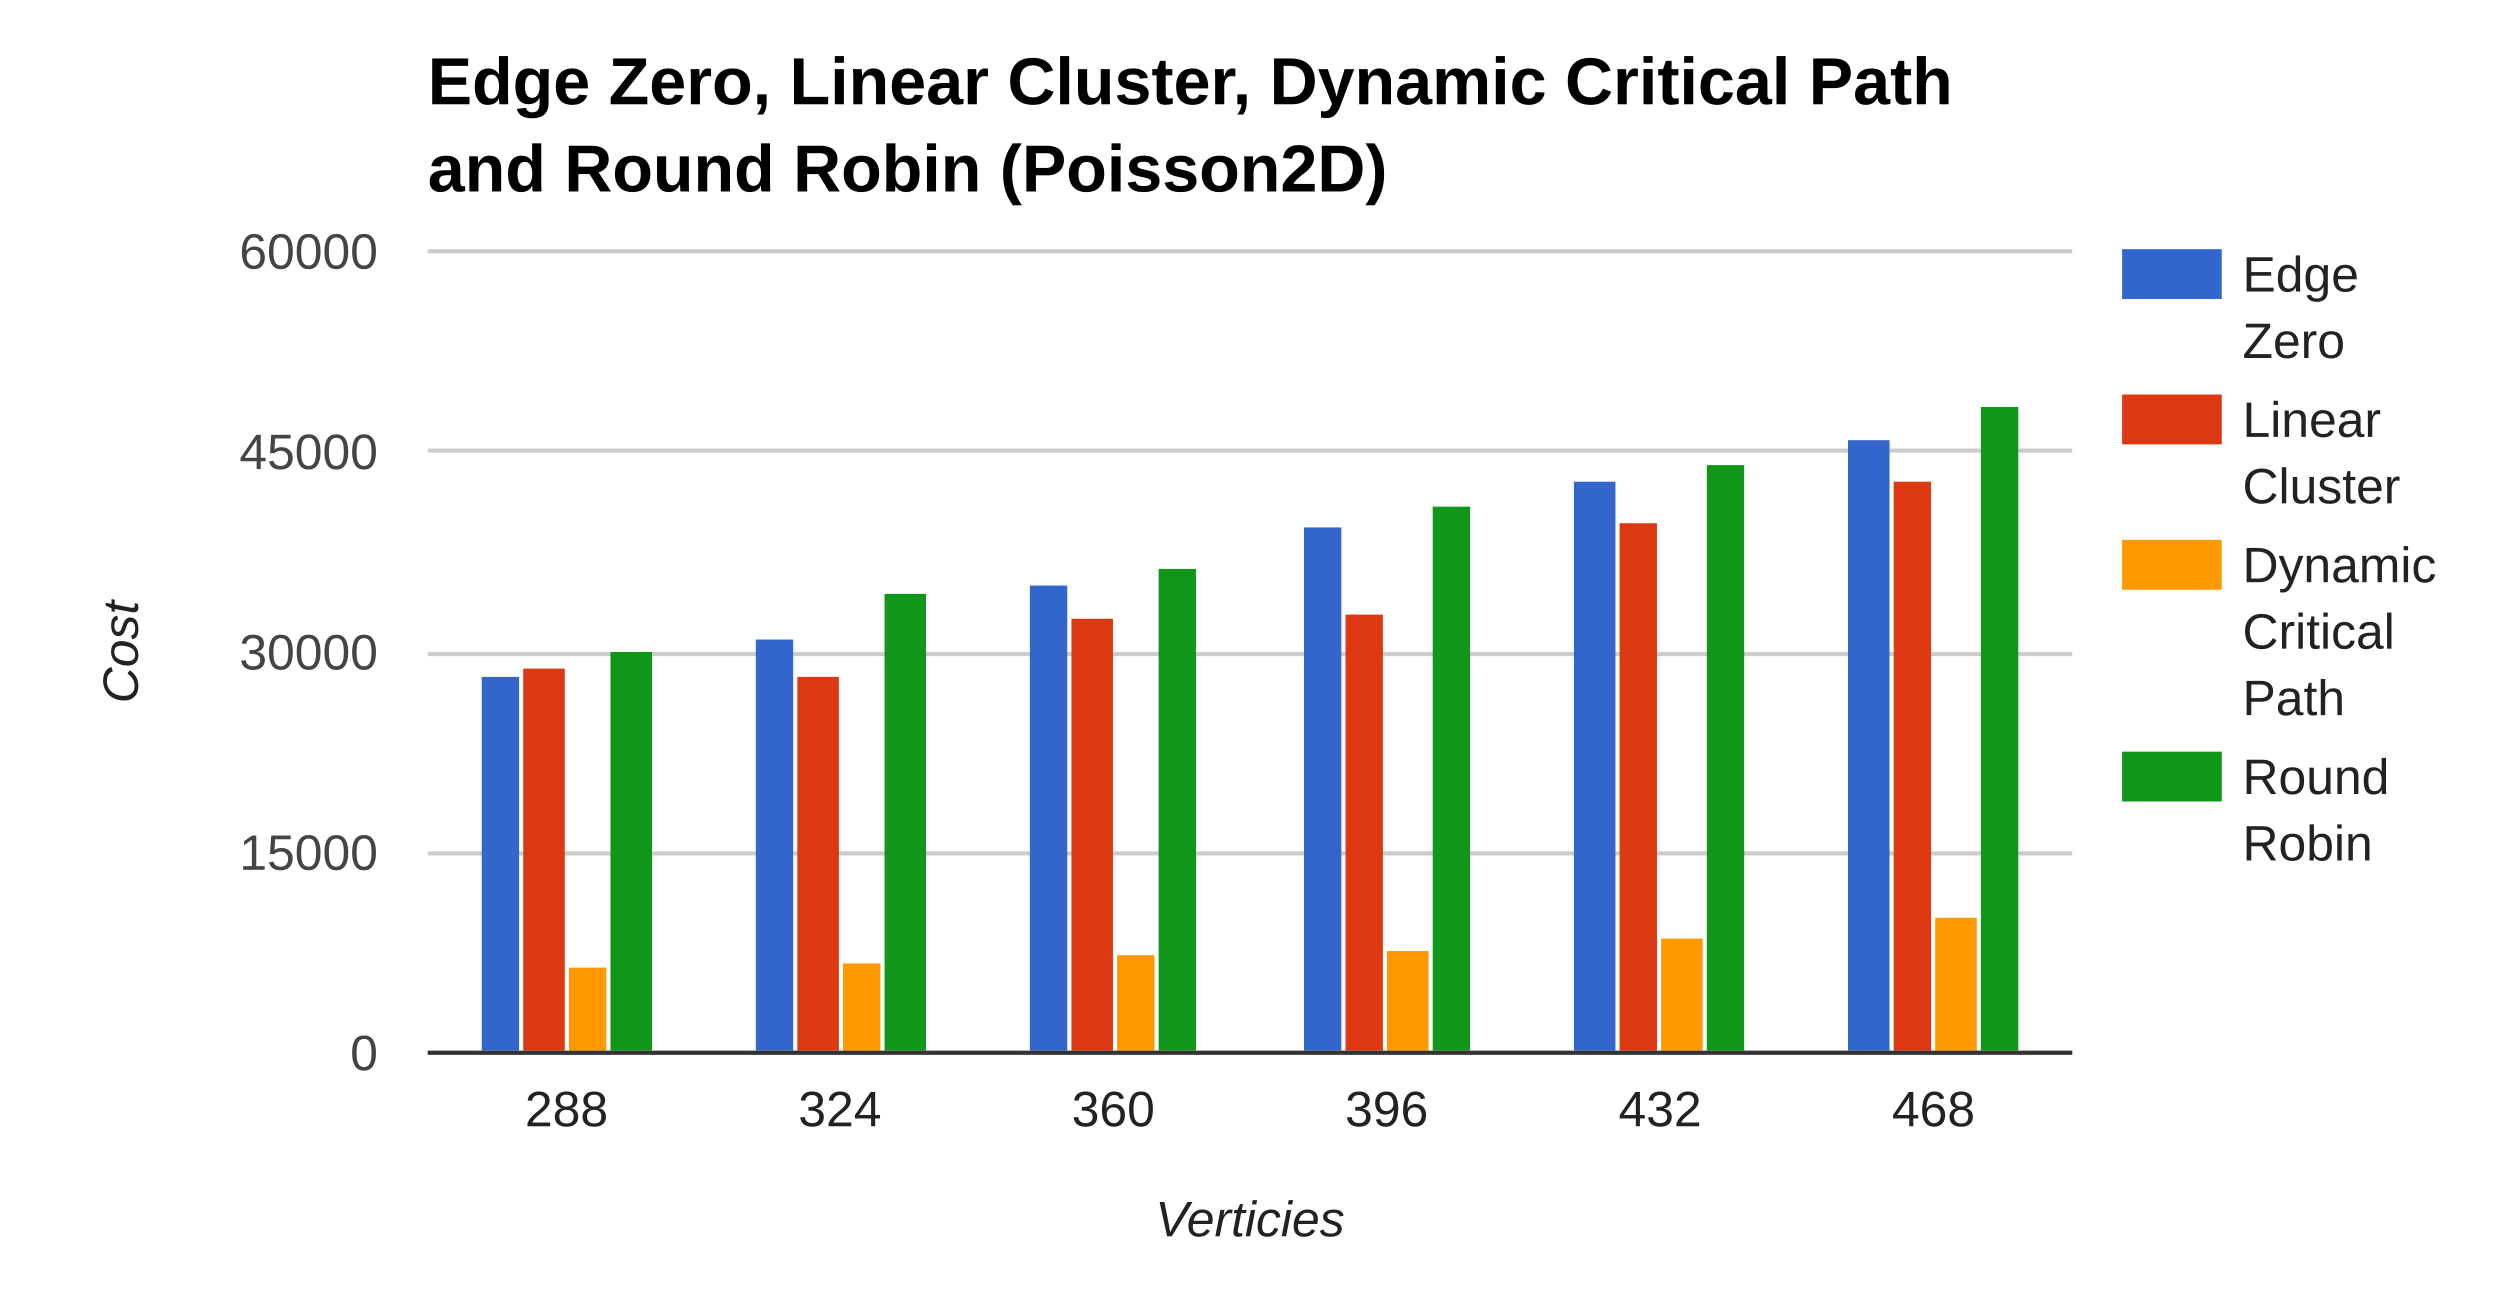
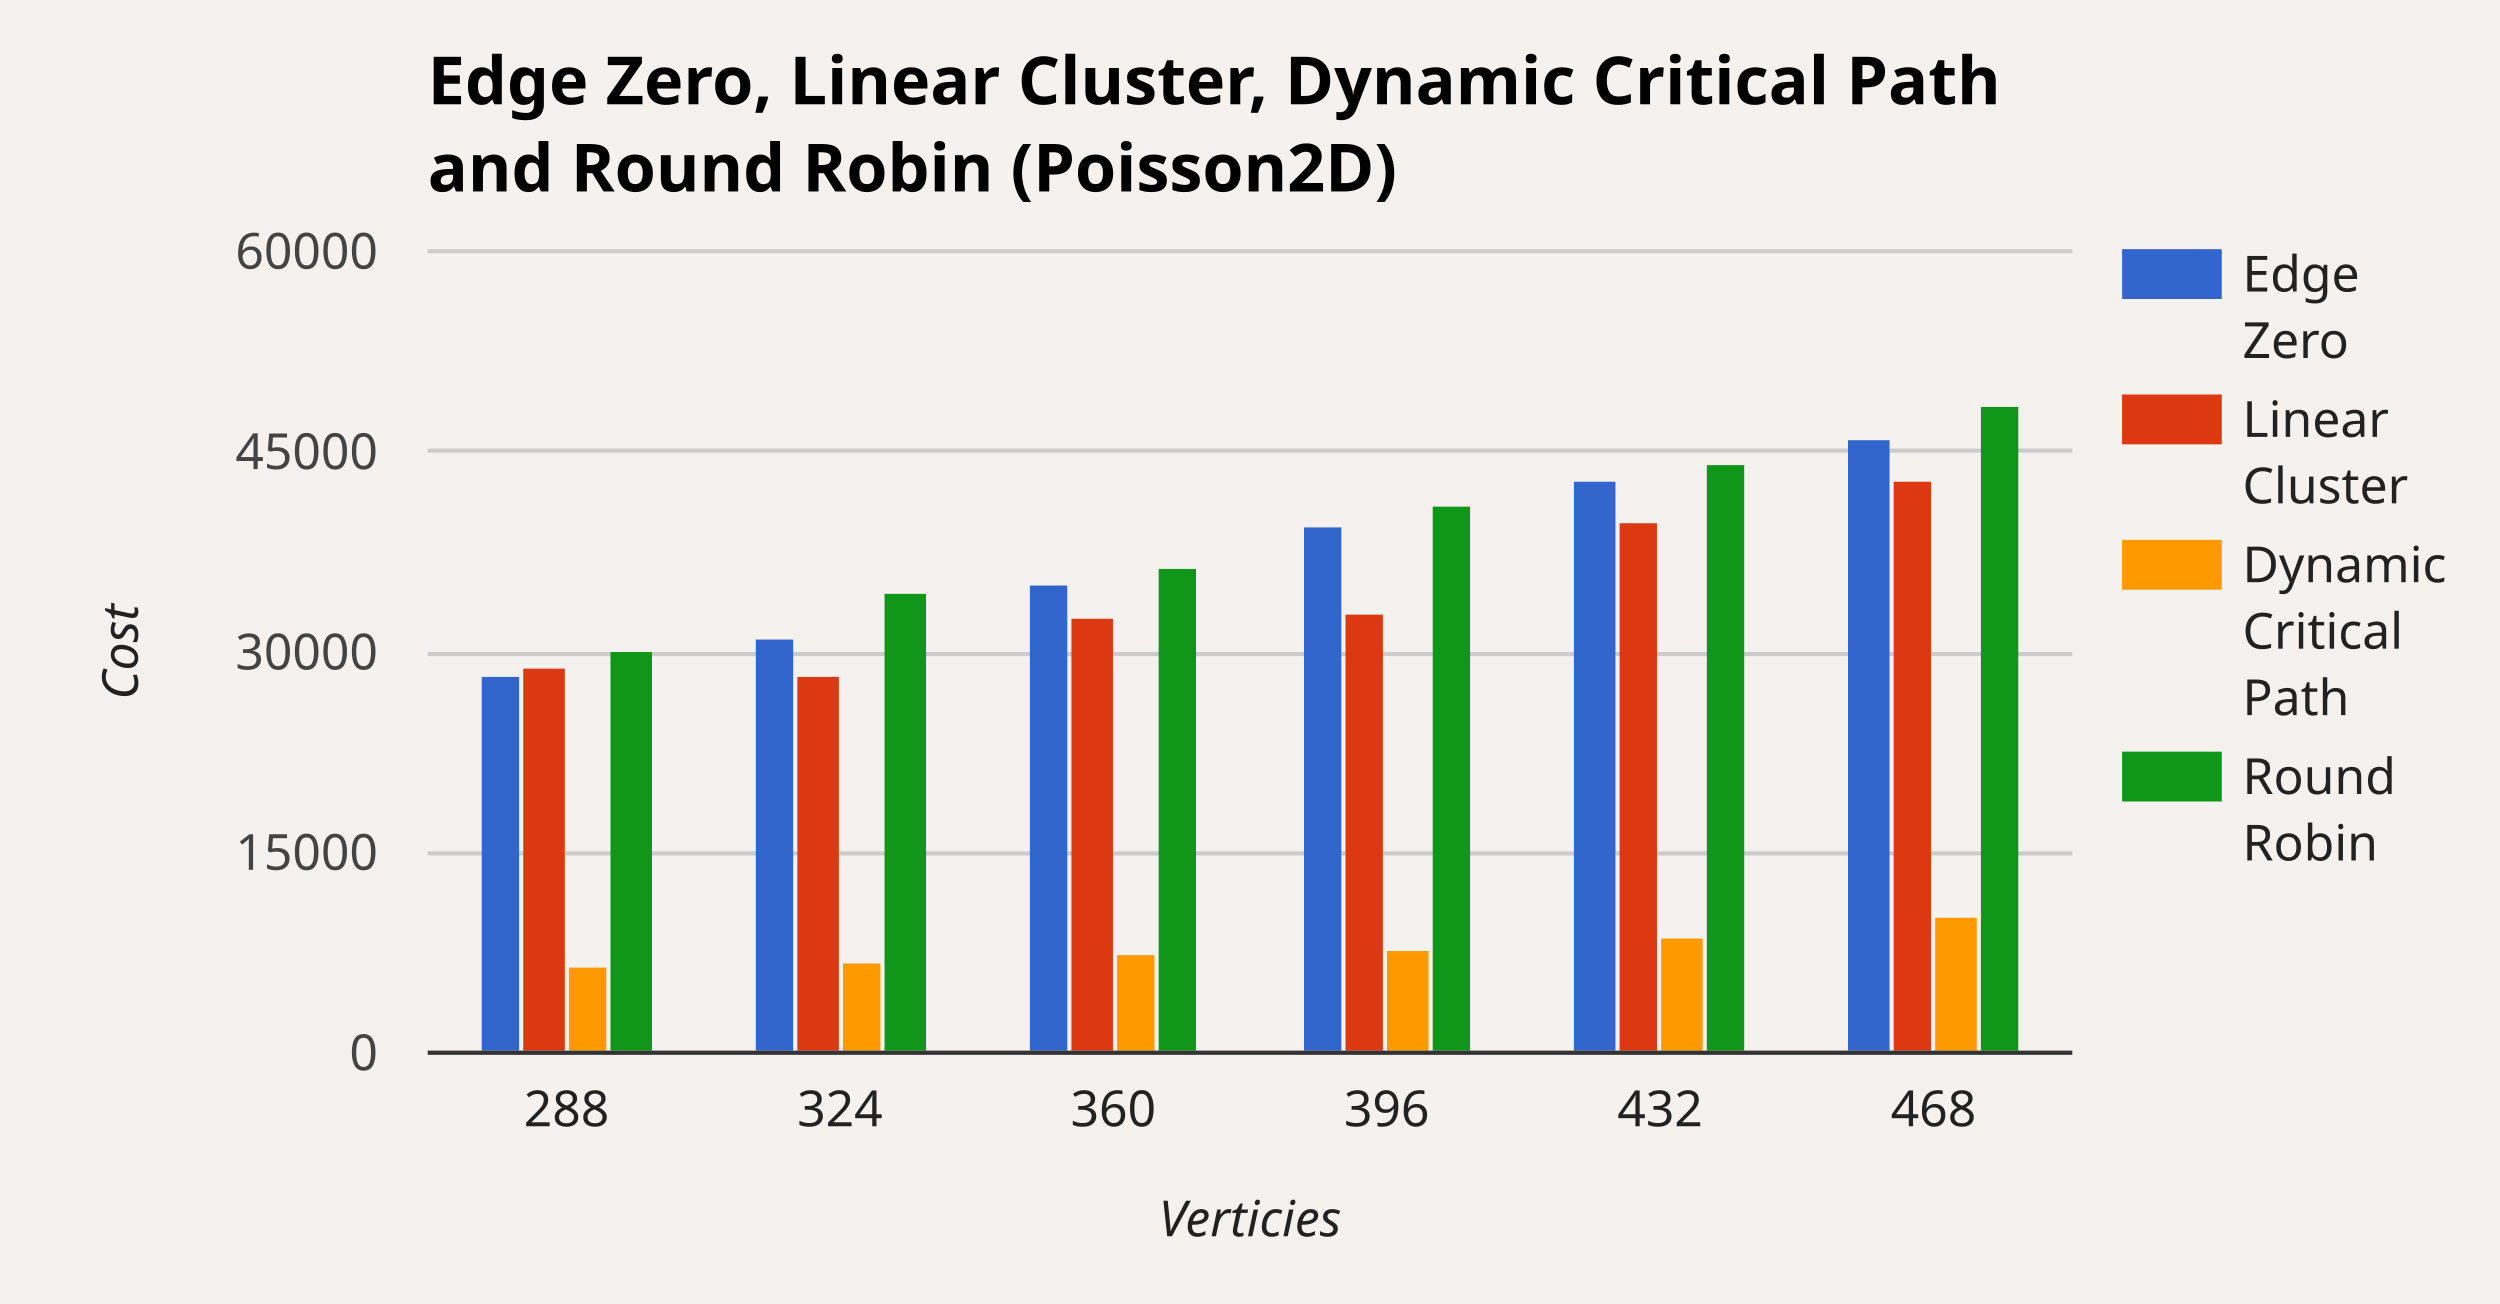
<svg xmlns="http://www.w3.org/2000/svg" height="314" style="animation-delay: 0s; animation-direction: normal; animation-duration: 0s; animation-fill-mode: none; animation-iteration-count: 1; animation-name: none; animation-play-state: running; animation-timing-function: ease; background-attachment: scroll; background-blend-mode: normal; background-clip: border-box; background-color: rgba(0, 0, 0, 0); background-image: none; background-origin: padding-box; background-position: 0% 0%; background-repeat: repeat; background-size: auto; border-bottom-color: rgb(0, 0, 0); border-bottom-left-radius: 0px; border-bottom-right-radius: 0px; border-bottom-style: none; border-bottom-width: 0px; border-collapse: separate; border-image-outset: 0px; border-image-repeat: stretch; border-image-slice: 100%; border-image-source: none; border-image-width: 1; border-left-color: rgb(0, 0, 0); border-left-style: none; border-left-width: 0px; border-right-color: rgb(0, 0, 0); border-right-style: none; border-right-width: 0px; border-top-color: rgb(0, 0, 0); border-top-left-radius: 0px; border-top-right-radius: 0px; border-top-style: none; border-top-width: 0px; bottom: auto; box-shadow: none; box-sizing: content-box; break-after: auto; break-before: auto; break-inside: auto; caption-side: top; clear: none; clip: auto; color: rgb(0, 0, 0); content: ; cursor: auto; direction: ltr; display: inline; empty-cells: show; float: none; font-family: Times; font-kerning: auto; font-size: 16px; font-stretch: normal; font-style: normal; font-variant: normal; font-variant-ligatures: normal; font-variant-caps: normal; font-variant-numeric: normal; font-weight: normal; height: 314px; image-rendering: auto; isolation: auto; justify-items: normal; justify-self: normal; left: auto; letter-spacing: normal; line-height: normal; list-style-image: none; list-style-position: outside; list-style-type: disc; margin-bottom: 0px; margin-left: 0px; margin-right: 0px; margin-top: 0px; max-height: none; max-width: none; min-height: 0px; min-width: 0px; mix-blend-mode: normal; object-fit: fill; object-position: 50% 50%; offset-distance: 0px; offset-path: none; offset-rotate: auto 0deg; offset-rotation: auto 0deg; opacity: 1; orphans: 2; outline-color: rgb(0, 0, 0); outline-offset: 0px; outline-style: none; outline-width: 0px; overflow-anchor: auto; overflow-wrap: normal; overflow-x: hidden; overflow-y: hidden; padding-bottom: 0px; padding-left: 0px; padding-right: 0px; padding-top: 0px; pointer-events: auto; position: static; resize: none; right: auto; speak: normal; table-layout: auto; tab-size: 8; text-align: start; text-align-last: auto; text-decoration: none solid rgb(0, 0, 0); text-decoration-line: none; text-decoration-style: solid; text-decoration-color: rgb(0, 0, 0); text-decoration-skip: objects; text-underline-position: auto; text-indent: 0px; text-rendering: auto; text-shadow: none; text-size-adjust: auto; text-overflow: clip; text-transform: none; top: auto; touch-action: auto; transition-delay: 0s; transition-duration: 0s; transition-property: all; transition-timing-function: ease; unicode-bidi: normal; vertical-align: baseline; visibility: visible; white-space: normal; widows: 2; width: 602px; will-change: auto; word-break: normal; word-spacing: 0px; word-wrap: normal; z-index: auto; zoom: 1; -webkit-appearance: none; backface-visibility: visible; -webkit-background-clip: border-box; -webkit-background-origin: padding-box; -webkit-border-horizontal-spacing: 0px; -webkit-border-image: none; -webkit-border-vertical-spacing: 0px; -webkit-box-align: stretch; -webkit-box-decoration-break: slice; -webkit-box-direction: normal; -webkit-box-flex: 0; -webkit-box-flex-group: 1; -webkit-box-lines: single; -webkit-box-ordinal-group: 1; -webkit-box-orient: horizontal; -webkit-box-pack: start; -webkit-box-reflect: none; column-count: auto; column-gap: normal; column-rule-color: rgb(0, 0, 0); column-rule-style: none; column-rule-width: 0px; column-span: none; column-width: auto; align-content: normal; align-items: normal; align-self: normal; flex-basis: auto; flex-grow: 0; flex-shrink: 1; flex-direction: row; flex-wrap: nowrap; justify-content: normal; -webkit-font-smoothing: auto; grid-auto-columns: auto; grid-auto-flow: row; grid-auto-rows: auto; grid-column-end: auto; grid-column-start: auto; grid-template-areas: none; grid-template-columns: none; grid-template-rows: none; grid-row-end: auto; grid-row-start: auto; grid-column-gap: 0px; grid-row-gap: 0px; -webkit-highlight: none; hyphens: manual; -webkit-hyphenate-character: auto; -webkit-line-break: auto; -webkit-line-clamp: none; -webkit-locale: auto; -webkit-margin-before-collapse: collapse; -webkit-margin-after-collapse: collapse; -webkit-mask-box-image: none; -webkit-mask-box-image-outset: 0px; -webkit-mask-box-image-repeat: stretch; -webkit-mask-box-image-slice: 0 fill; -webkit-mask-box-image-source: none; -webkit-mask-box-image-width: auto; -webkit-mask-clip: border-box; -webkit-mask-composite: source-over; -webkit-mask-image: none; -webkit-mask-origin: border-box; -webkit-mask-position: 0% 0%; -webkit-mask-repeat: repeat; -webkit-mask-size: auto; order: 0; perspective: none; perspective-origin: 301px 157px; -webkit-print-color-adjust: economy; -webkit-rtl-ordering: logical; shape-outside: none; shape-image-threshold: 0; shape-margin: 0px; -webkit-tap-highlight-color: rgba(0, 0, 0, 0.4); -webkit-text-combine: none; -webkit-text-decorations-in-effect: none; -webkit-text-emphasis-color: rgb(0, 0, 0); -webkit-text-emphasis-position: over; -webkit-text-emphasis-style: none; -webkit-text-fill-color: rgb(0, 0, 0); -webkit-text-orientation: vertical-right; -webkit-text-security: none; -webkit-text-stroke-color: rgb(0, 0, 0); -webkit-text-stroke-width: 0px; transform: none; transform-origin: 301px 157px; transform-style: flat; -webkit-user-drag: auto; -webkit-user-modify: read-only; user-select: text; -webkit-writing-mode: horizontal-tb; -webkit-app-region: no-drag; buffered-rendering: auto; clip-path: none; clip-rule: nonzero; mask: none; filter: none; flood-color: rgb(0, 0, 0); flood-opacity: 1; lighting-color: rgb(255, 255, 255); stop-color: rgb(0, 0, 0); stop-opacity: 1; color-interpolation: sRGB; color-interpolation-filters: linearRGB; color-rendering: auto; fill: rgb(0, 0, 0); fill-opacity: 1; fill-rule: nonzero; marker-end: none; marker-mid: none; marker-start: none; mask-type: luminance; shape-rendering: auto; stroke: none; stroke-dasharray: none; stroke-dashoffset: 0px; stroke-linecap: butt; stroke-linejoin: miter; stroke-miterlimit: 4; stroke-opacity: 1; stroke-width: 1px; alignment-baseline: auto; baseline-shift: 0px; dominant-baseline: auto; text-anchor: start; writing-mode: horizontal-tb; vector-effect: none; paint-order: fill stroke markers; d: none; cx: 0px; cy: 0px; x: 0px; y: 0px; r: 0px; rx: auto; ry: auto; caret-color: rgb(0, 0, 0);" version="1.1" width="602">
  <style type="text/css" />
  <svg aria-label="A chart." style="overflow: hidden;">
    <defs id="defs">
      <clipPath id="_ABSTRACT_RENDERER_ID_0">
        <rect height="194" width="396" x="103" y="60" />
      </clipPath>
    </defs>
-     <rect fill="#ffffff" height="314" stroke-width="0" stroke="none" width="602" x="0" y="0" />
+     <rect fill="#f5f1ee" height="314" stroke-width="0" stroke="none" width="602" x="0" y="0" />
    <g>
-       <text fill="#000000" font-family="Arial" font-size="16" font-weight="bold" stroke-width="0" stroke="none" text-anchor="start" x="103" y="25.1">Edge Zero, Linear Cluster, Dynamic Critical Path</text>
-       <text fill="#000000" font-family="Arial" font-size="16" font-weight="bold" stroke-width="0" stroke="none" text-anchor="start" x="103" y="46.1">and Round Robin (Poisson2D)</text>
-       <rect fill-opacity="0" fill="#ffffff" height="37" stroke-width="0" stroke="none" width="396" x="103" y="11.5" />
+       <text fill="#000000" font-family="Avenir" font-size="16" font-weight="bold" stroke-width="0" stroke="none" text-anchor="start" x="103" y="25.1">Edge Zero, Linear Cluster, Dynamic Critical Path</text>
+       <text fill="#000000" font-family="Avenir" font-size="16" font-weight="bold" stroke-width="0" stroke="none" text-anchor="start" x="103" y="46.1">and Round Robin (Poisson2D)</text>
+       <rect fill-opacity="0" fill="#f5f1ee" height="37" stroke-width="0" stroke="none" width="396" x="103" y="11.5" />
    </g>
    <g>
-       <rect fill-opacity="0" fill="#ffffff" height="149" stroke-width="0" stroke="none" width="79" x="511" y="60" />
+       <rect fill-opacity="0" fill="#f5f1ee" height="149" stroke-width="0" stroke="none" width="79" x="511" y="60" />
      <g>
-         <rect fill-opacity="0" fill="#ffffff" height="28" stroke-width="0" stroke="none" width="79" x="511" y="60" />
+         <rect fill-opacity="0" fill="#f5f1ee" height="28" stroke-width="0" stroke="none" width="79" x="511" y="60" />
        <g>
-           <text fill="#222222" font-family="Arial" font-size="12" stroke-width="0" stroke="none" text-anchor="start" x="540" y="70.2">Edge</text>
-           <text fill="#222222" font-family="Arial" font-size="12" stroke-width="0" stroke="none" text-anchor="start" x="540" y="86.2">Zero</text>
+           <text fill="#222222" font-family="Avenir" font-size="12" stroke-width="0" stroke="none" text-anchor="start" x="540" y="70.2">Edge</text>
+           <text fill="#222222" font-family="Avenir" font-size="12" stroke-width="0" stroke="none" text-anchor="start" x="540" y="86.2">Zero</text>
        </g>
        <rect fill="#3366cc" height="12" stroke-width="0" stroke="none" width="24" x="511" y="60" />
      </g>
      <g>
-         <rect fill-opacity="0" fill="#ffffff" height="28" stroke-width="0" stroke="none" width="79" x="511" y="95" />
+         <rect fill-opacity="0" fill="#f5f1ee" height="28" stroke-width="0" stroke="none" width="79" x="511" y="95" />
        <g>
-           <text fill="#222222" font-family="Arial" font-size="12" stroke-width="0" stroke="none" text-anchor="start" x="540" y="105.2">Linear</text>
-           <text fill="#222222" font-family="Arial" font-size="12" stroke-width="0" stroke="none" text-anchor="start" x="540" y="121.2">Cluster</text>
+           <text fill="#222222" font-family="Avenir" font-size="12" stroke-width="0" stroke="none" text-anchor="start" x="540" y="105.2">Linear</text>
+           <text fill="#222222" font-family="Avenir" font-size="12" stroke-width="0" stroke="none" text-anchor="start" x="540" y="121.2">Cluster</text>
        </g>
        <rect fill="#dc3912" height="12" stroke-width="0" stroke="none" width="24" x="511" y="95" />
      </g>
      <g>
-         <rect fill-opacity="0" fill="#ffffff" height="44" stroke-width="0" stroke="none" width="79" x="511" y="130" />
+         <rect fill-opacity="0" fill="#f5f1ee" height="44" stroke-width="0" stroke="none" width="79" x="511" y="130" />
        <g>
-           <text fill="#222222" font-family="Arial" font-size="12" stroke-width="0" stroke="none" text-anchor="start" x="540" y="140.2">Dynamic</text>
-           <text fill="#222222" font-family="Arial" font-size="12" stroke-width="0" stroke="none" text-anchor="start" x="540" y="156.2">Critical</text>
-           <text fill="#222222" font-family="Arial" font-size="12" stroke-width="0" stroke="none" text-anchor="start" x="540" y="172.2">Path</text>
+           <text fill="#222222" font-family="Avenir" font-size="12" stroke-width="0" stroke="none" text-anchor="start" x="540" y="140.2">Dynamic</text>
+           <text fill="#222222" font-family="Avenir" font-size="12" stroke-width="0" stroke="none" text-anchor="start" x="540" y="156.2">Critical</text>
+           <text fill="#222222" font-family="Avenir" font-size="12" stroke-width="0" stroke="none" text-anchor="start" x="540" y="172.2">Path</text>
        </g>
        <rect fill="#ff9900" height="12" stroke-width="0" stroke="none" width="24" x="511" y="130" />
      </g>
      <g>
-         <rect fill-opacity="0" fill="#ffffff" height="28" stroke-width="0" stroke="none" width="79" x="511" y="181" />
+         <rect fill-opacity="0" fill="#f5f1ee" height="28" stroke-width="0" stroke="none" width="79" x="511" y="181" />
        <g>
-           <text fill="#222222" font-family="Arial" font-size="12" stroke-width="0" stroke="none" text-anchor="start" x="540" y="191.2">Round</text>
-           <text fill="#222222" font-family="Arial" font-size="12" stroke-width="0" stroke="none" text-anchor="start" x="540" y="207.2">Robin</text>
+           <text fill="#222222" font-family="Avenir" font-size="12" stroke-width="0" stroke="none" text-anchor="start" x="540" y="191.2">Round</text>
+           <text fill="#222222" font-family="Avenir" font-size="12" stroke-width="0" stroke="none" text-anchor="start" x="540" y="207.2">Robin</text>
        </g>
        <rect fill="#109618" height="12" stroke-width="0" stroke="none" width="24" x="511" y="181" />
      </g>
    </g>
    <g>
-       <rect fill-opacity="0" fill="#ffffff" height="194" stroke-width="0" stroke="none" width="396" x="103" y="60" />
+       <rect fill-opacity="0" fill="#f5f1ee" height="194" stroke-width="0" stroke="none" width="396" x="103" y="60" />
      <g clip-path="url(https://docs.google.com/spreadsheets/d/1ly6D8qFVUCPBOd5htB6U43u9VQmpAeOpk4cjIfhFVj4/pubchart?oid=1876272913&amp;format=interactive#_ABSTRACT_RENDERER_ID_0)">
        <g>
          <rect fill="#cccccc" height="1" stroke-width="0" stroke="none" width="396" x="103" y="253" />
          <rect fill="#cccccc" height="1" stroke-width="0" stroke="none" width="396" x="103" y="205" />
          <rect fill="#cccccc" height="1" stroke-width="0" stroke="none" width="396" x="103" y="157" />
          <rect fill="#cccccc" height="1" stroke-width="0" stroke="none" width="396" x="103" y="108" />
          <rect fill="#cccccc" height="1" stroke-width="0" stroke="none" width="396" x="103" y="60" />
        </g>
        <g>
          <rect fill="#3366cc" height="90" stroke-width="0" stroke="none" width="9" x="116" y="163" />
          <rect fill="#3366cc" height="99" stroke-width="0" stroke="none" width="9" x="182" y="154" />
          <rect fill="#3366cc" height="112" stroke-width="0" stroke="none" width="9" x="248" y="141" />
          <rect fill="#3366cc" height="126" stroke-width="0" stroke="none" width="9" x="314" y="127" />
          <rect fill="#3366cc" height="137" stroke-width="0" stroke="none" width="10" x="379" y="116" />
          <rect fill="#3366cc" height="147" stroke-width="0" stroke="none" width="10" x="445" y="106" />
          <rect fill="#dc3912" height="92" stroke-width="0" stroke="none" width="10" x="126" y="161" />
          <rect fill="#dc3912" height="90" stroke-width="0" stroke="none" width="10" x="192" y="163" />
          <rect fill="#dc3912" height="104" stroke-width="0" stroke="none" width="10" x="258" y="149" />
          <rect fill="#dc3912" height="105" stroke-width="0" stroke="none" width="9" x="324" y="148" />
          <rect fill="#dc3912" height="127" stroke-width="0" stroke="none" width="9" x="390" y="126" />
          <rect fill="#dc3912" height="137" stroke-width="0" stroke="none" width="9" x="456" y="116" />
          <rect fill="#ff9900" height="20" stroke-width="0" stroke="none" width="9" x="137" y="233" />
          <rect fill="#ff9900" height="21" stroke-width="0" stroke="none" width="9" x="203" y="232" />
          <rect fill="#ff9900" height="23" stroke-width="0" stroke="none" width="9" x="269" y="230" />
          <rect fill="#ff9900" height="24" stroke-width="0" stroke="none" width="10" x="334" y="229" />
          <rect fill="#ff9900" height="27" stroke-width="0" stroke="none" width="10" x="400" y="226" />
          <rect fill="#ff9900" height="32" stroke-width="0" stroke="none" width="10" x="466" y="221" />
          <rect fill="#109618" height="96" stroke-width="0" stroke="none" width="10" x="147" y="157" />
          <rect fill="#109618" height="110" stroke-width="0" stroke="none" width="10" x="213" y="143" />
          <rect fill="#109618" height="116" stroke-width="0" stroke="none" width="9" x="279" y="137" />
          <rect fill="#109618" height="131" stroke-width="0" stroke="none" width="9" x="345" y="122" />
          <rect fill="#109618" height="141" stroke-width="0" stroke="none" width="9" x="411" y="112" />
          <rect fill="#109618" height="155" stroke-width="0" stroke="none" width="9" x="477" y="98" />
        </g>
        <g>
          <rect fill="#333333" height="1" stroke-width="0" stroke="none" width="396" x="103" y="253" />
        </g>
      </g>
      <g />
      <g>
        <g>
-           <text fill="#222222" font-family="Arial" font-size="12" stroke-width="0" stroke="none" text-anchor="middle" x="136.417" y="271.2">288</text>
+           <text fill="#222222" font-family="Avenir" font-size="12" stroke-width="0" stroke="none" text-anchor="middle" x="136.417" y="271.2">288</text>
        </g>
        <g>
-           <text fill="#222222" font-family="Arial" font-size="12" stroke-width="0" stroke="none" text-anchor="middle" x="202.25" y="271.2">324</text>
+           <text fill="#222222" font-family="Avenir" font-size="12" stroke-width="0" stroke="none" text-anchor="middle" x="202.25" y="271.2">324</text>
        </g>
        <g>
-           <text fill="#222222" font-family="Arial" font-size="12" stroke-width="0" stroke="none" text-anchor="middle" x="268.083" y="271.2">360</text>
+           <text fill="#222222" font-family="Avenir" font-size="12" stroke-width="0" stroke="none" text-anchor="middle" x="268.083" y="271.2">360</text>
        </g>
        <g>
-           <text fill="#222222" font-family="Arial" font-size="12" stroke-width="0" stroke="none" text-anchor="middle" x="333.917" y="271.2">396</text>
+           <text fill="#222222" font-family="Avenir" font-size="12" stroke-width="0" stroke="none" text-anchor="middle" x="333.917" y="271.2">396</text>
        </g>
        <g>
-           <text fill="#222222" font-family="Arial" font-size="12" stroke-width="0" stroke="none" text-anchor="middle" x="399.75" y="271.2">432</text>
+           <text fill="#222222" font-family="Avenir" font-size="12" stroke-width="0" stroke="none" text-anchor="middle" x="399.75" y="271.2">432</text>
        </g>
        <g>
-           <text fill="#222222" font-family="Arial" font-size="12" stroke-width="0" stroke="none" text-anchor="middle" x="465.583" y="271.2">468</text>
+           <text fill="#222222" font-family="Avenir" font-size="12" stroke-width="0" stroke="none" text-anchor="middle" x="465.583" y="271.2">468</text>
        </g>
        <g>
-           <text fill="#444444" font-family="Arial" font-size="12" stroke-width="0" stroke="none" text-anchor="end" x="91" y="257.7">0</text>
+           <text fill="#444444" font-family="Avenir" font-size="12" stroke-width="0" stroke="none" text-anchor="end" x="91" y="257.7">0</text>
        </g>
        <g>
-           <text fill="#444444" font-family="Arial" font-size="12" stroke-width="0" stroke="none" text-anchor="end" x="91" y="209.45">15000</text>
+           <text fill="#444444" font-family="Avenir" font-size="12" stroke-width="0" stroke="none" text-anchor="end" x="91" y="209.45">15000</text>
        </g>
        <g>
-           <text fill="#444444" font-family="Arial" font-size="12" stroke-width="0" stroke="none" text-anchor="end" x="91" y="161.2">30000</text>
+           <text fill="#444444" font-family="Avenir" font-size="12" stroke-width="0" stroke="none" text-anchor="end" x="91" y="161.2">30000</text>
        </g>
        <g>
-           <text fill="#444444" font-family="Arial" font-size="12" stroke-width="0" stroke="none" text-anchor="end" x="91" y="112.95">45000</text>
+           <text fill="#444444" font-family="Avenir" font-size="12" stroke-width="0" stroke="none" text-anchor="end" x="91" y="112.95">45000</text>
        </g>
        <g>
-           <text fill="#444444" font-family="Arial" font-size="12" stroke-width="0" stroke="none" text-anchor="end" x="91" y="64.7">60000</text>
+           <text fill="#444444" font-family="Avenir" font-size="12" stroke-width="0" stroke="none" text-anchor="end" x="91" y="64.7">60000</text>
        </g>
      </g>
    </g>
    <g>
      <g>
-         <text fill="#222222" font-family="Arial" font-size="12" font-style="italic" stroke-width="0" stroke="none" text-anchor="middle" x="301" y="297.7">Verticies</text>
-         <rect fill-opacity="0" fill="#ffffff" height="12" stroke-width="0" stroke="none" width="396" x="103" y="287.5" />
+         <text fill="#222222" font-family="Avenir" font-size="12" font-style="italic" stroke-width="0" stroke="none" text-anchor="middle" x="301" y="297.7">Verticies</text>
+         <rect fill-opacity="0" fill="#f5f1ee" height="12" stroke-width="0" stroke="none" width="396" x="103" y="287.5" />
      </g>
      <g>
-         <text fill="#222222" font-family="Arial" font-size="12" font-style="italic" stroke-width="0" stroke="none" text-anchor="middle" transform="rotate(-90 33.2 157)" x="33.2" y="157">Cost</text>
-         <path d="M23,254L23,60L35,60L35,254Z" fill-opacity="0" fill="#ffffff" stroke-width="0" stroke="none" />
+         <text fill="#222222" font-family="Avenir" font-size="12" font-style="italic" stroke-width="0" stroke="none" text-anchor="middle" transform="rotate(-90 33.2 157)" x="33.2" y="157">Cost</text>
+         <path d="M23,254L23,60L35,60L35,254Z" fill-opacity="0" fill="#f5f1ee" stroke-width="0" stroke="none" />
      </g>
    </g>
    <g />
  </svg>
</svg>
